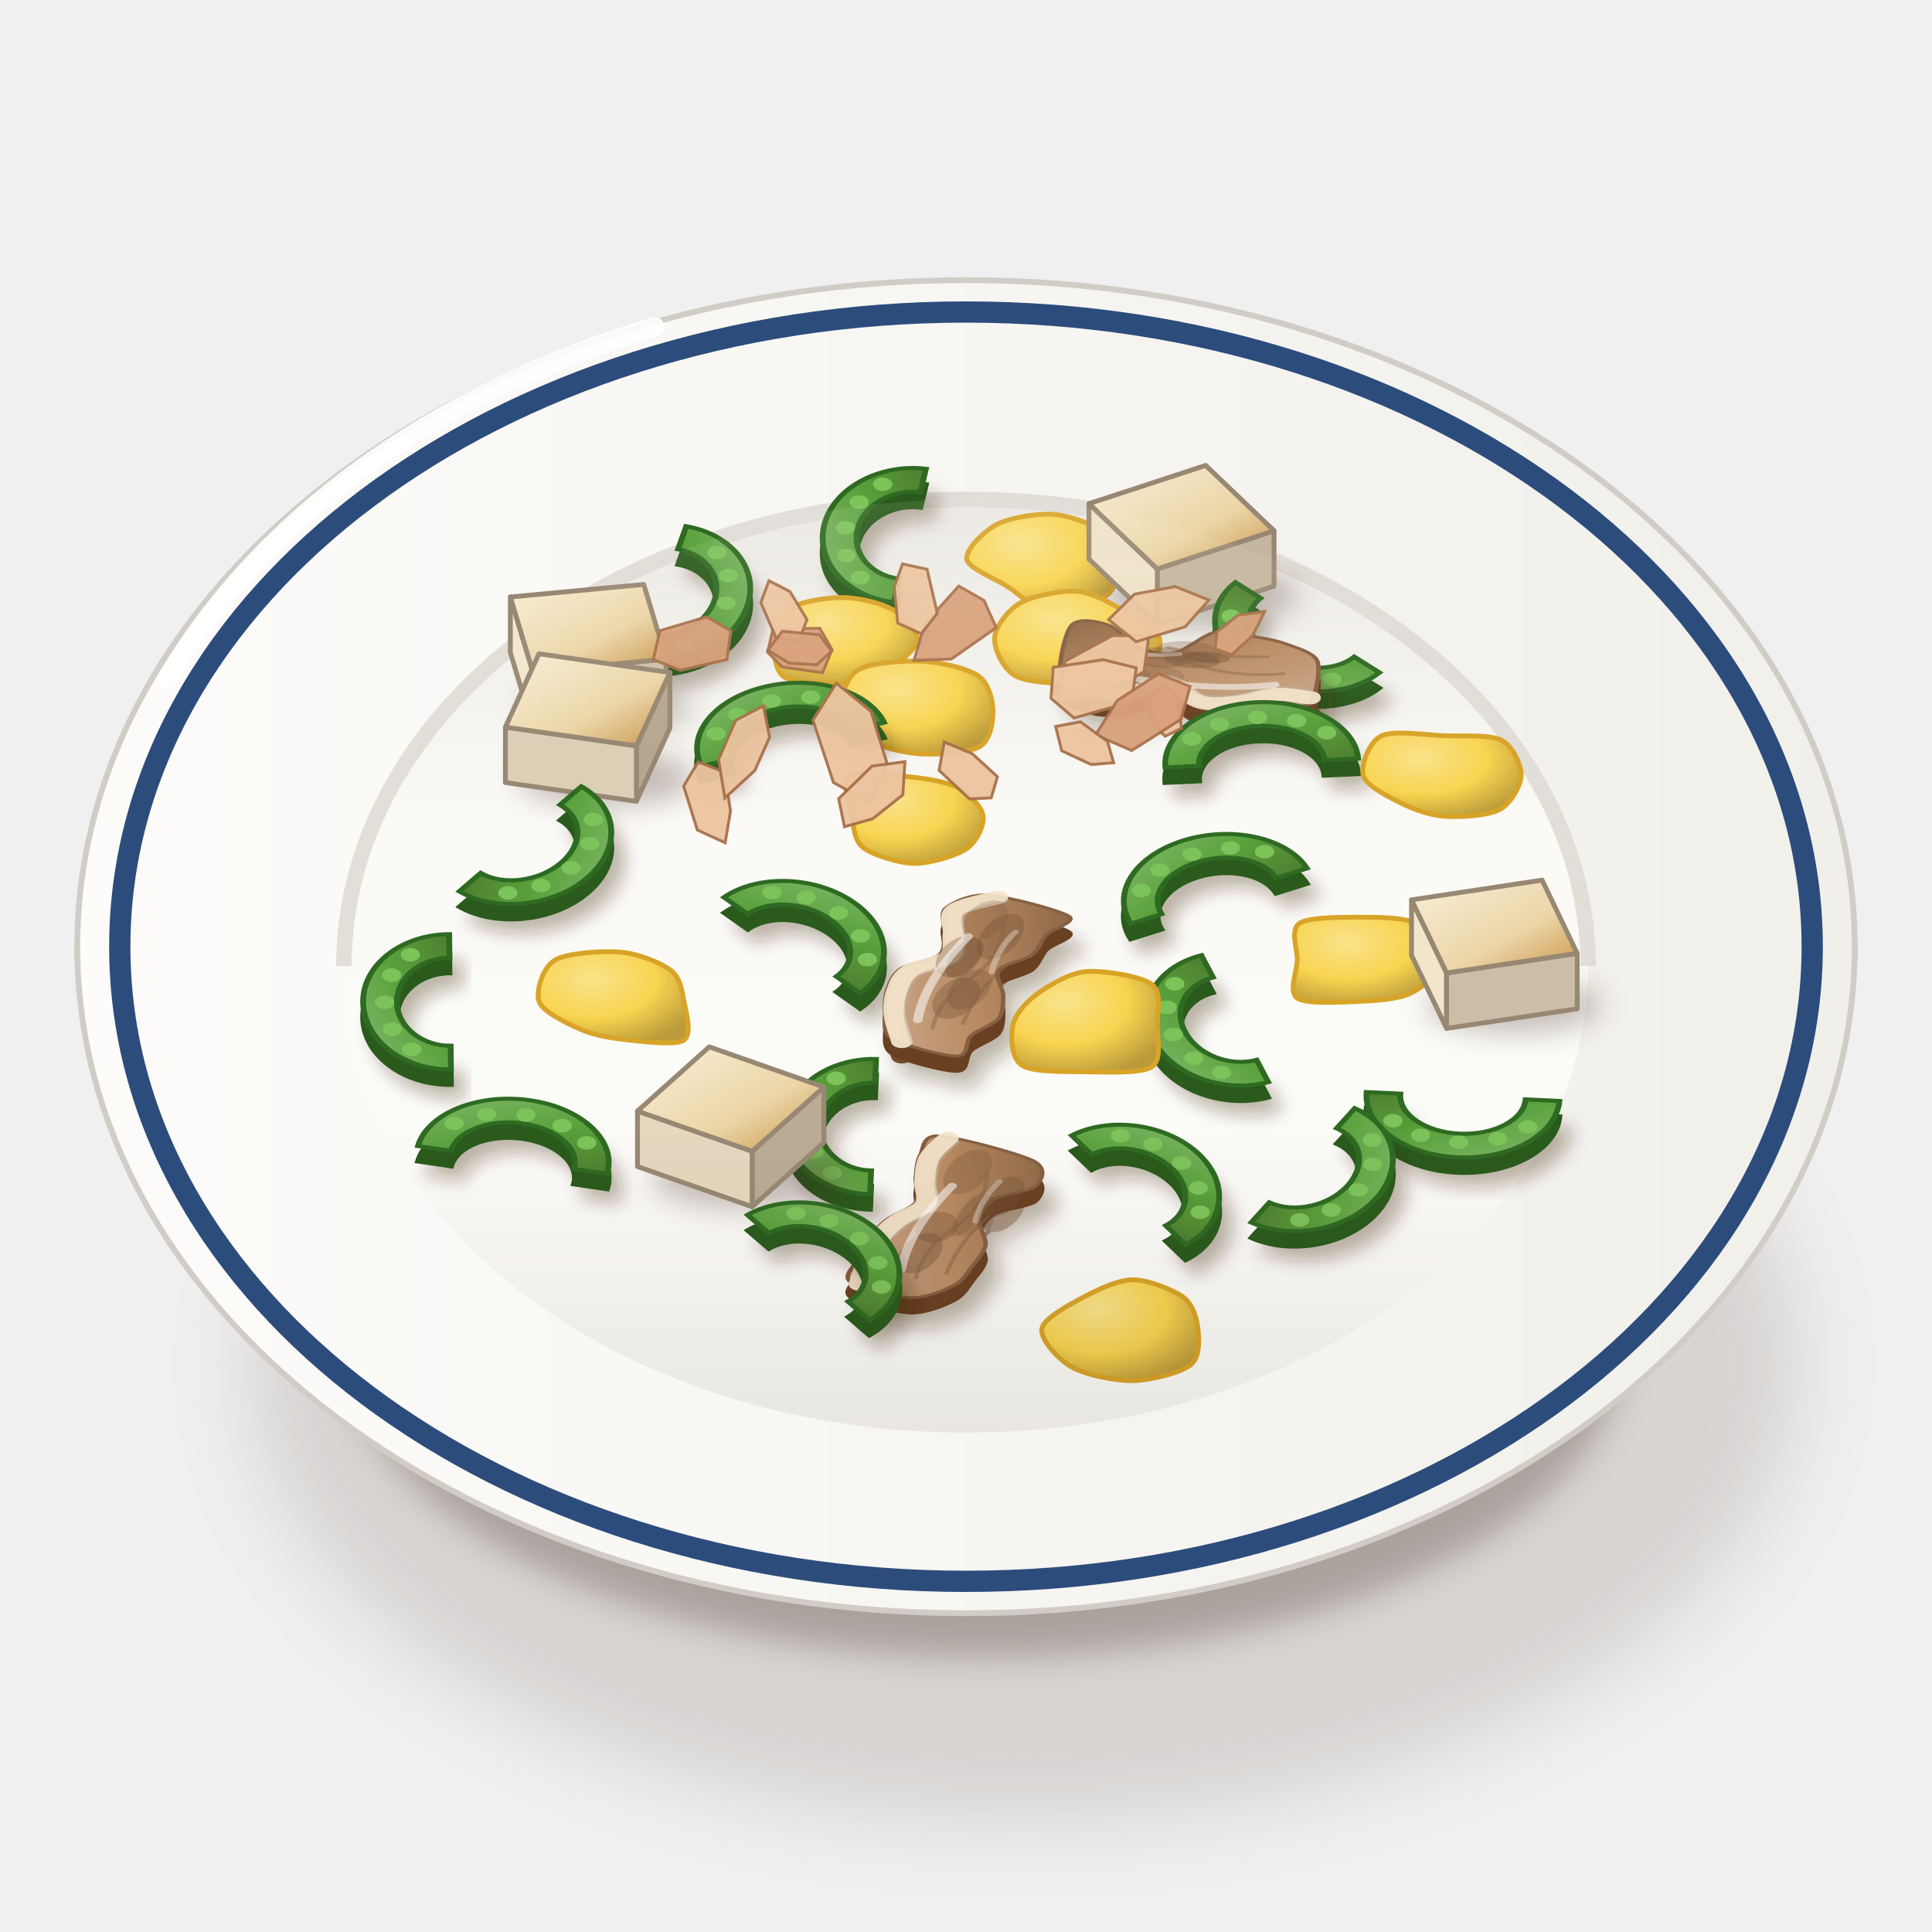
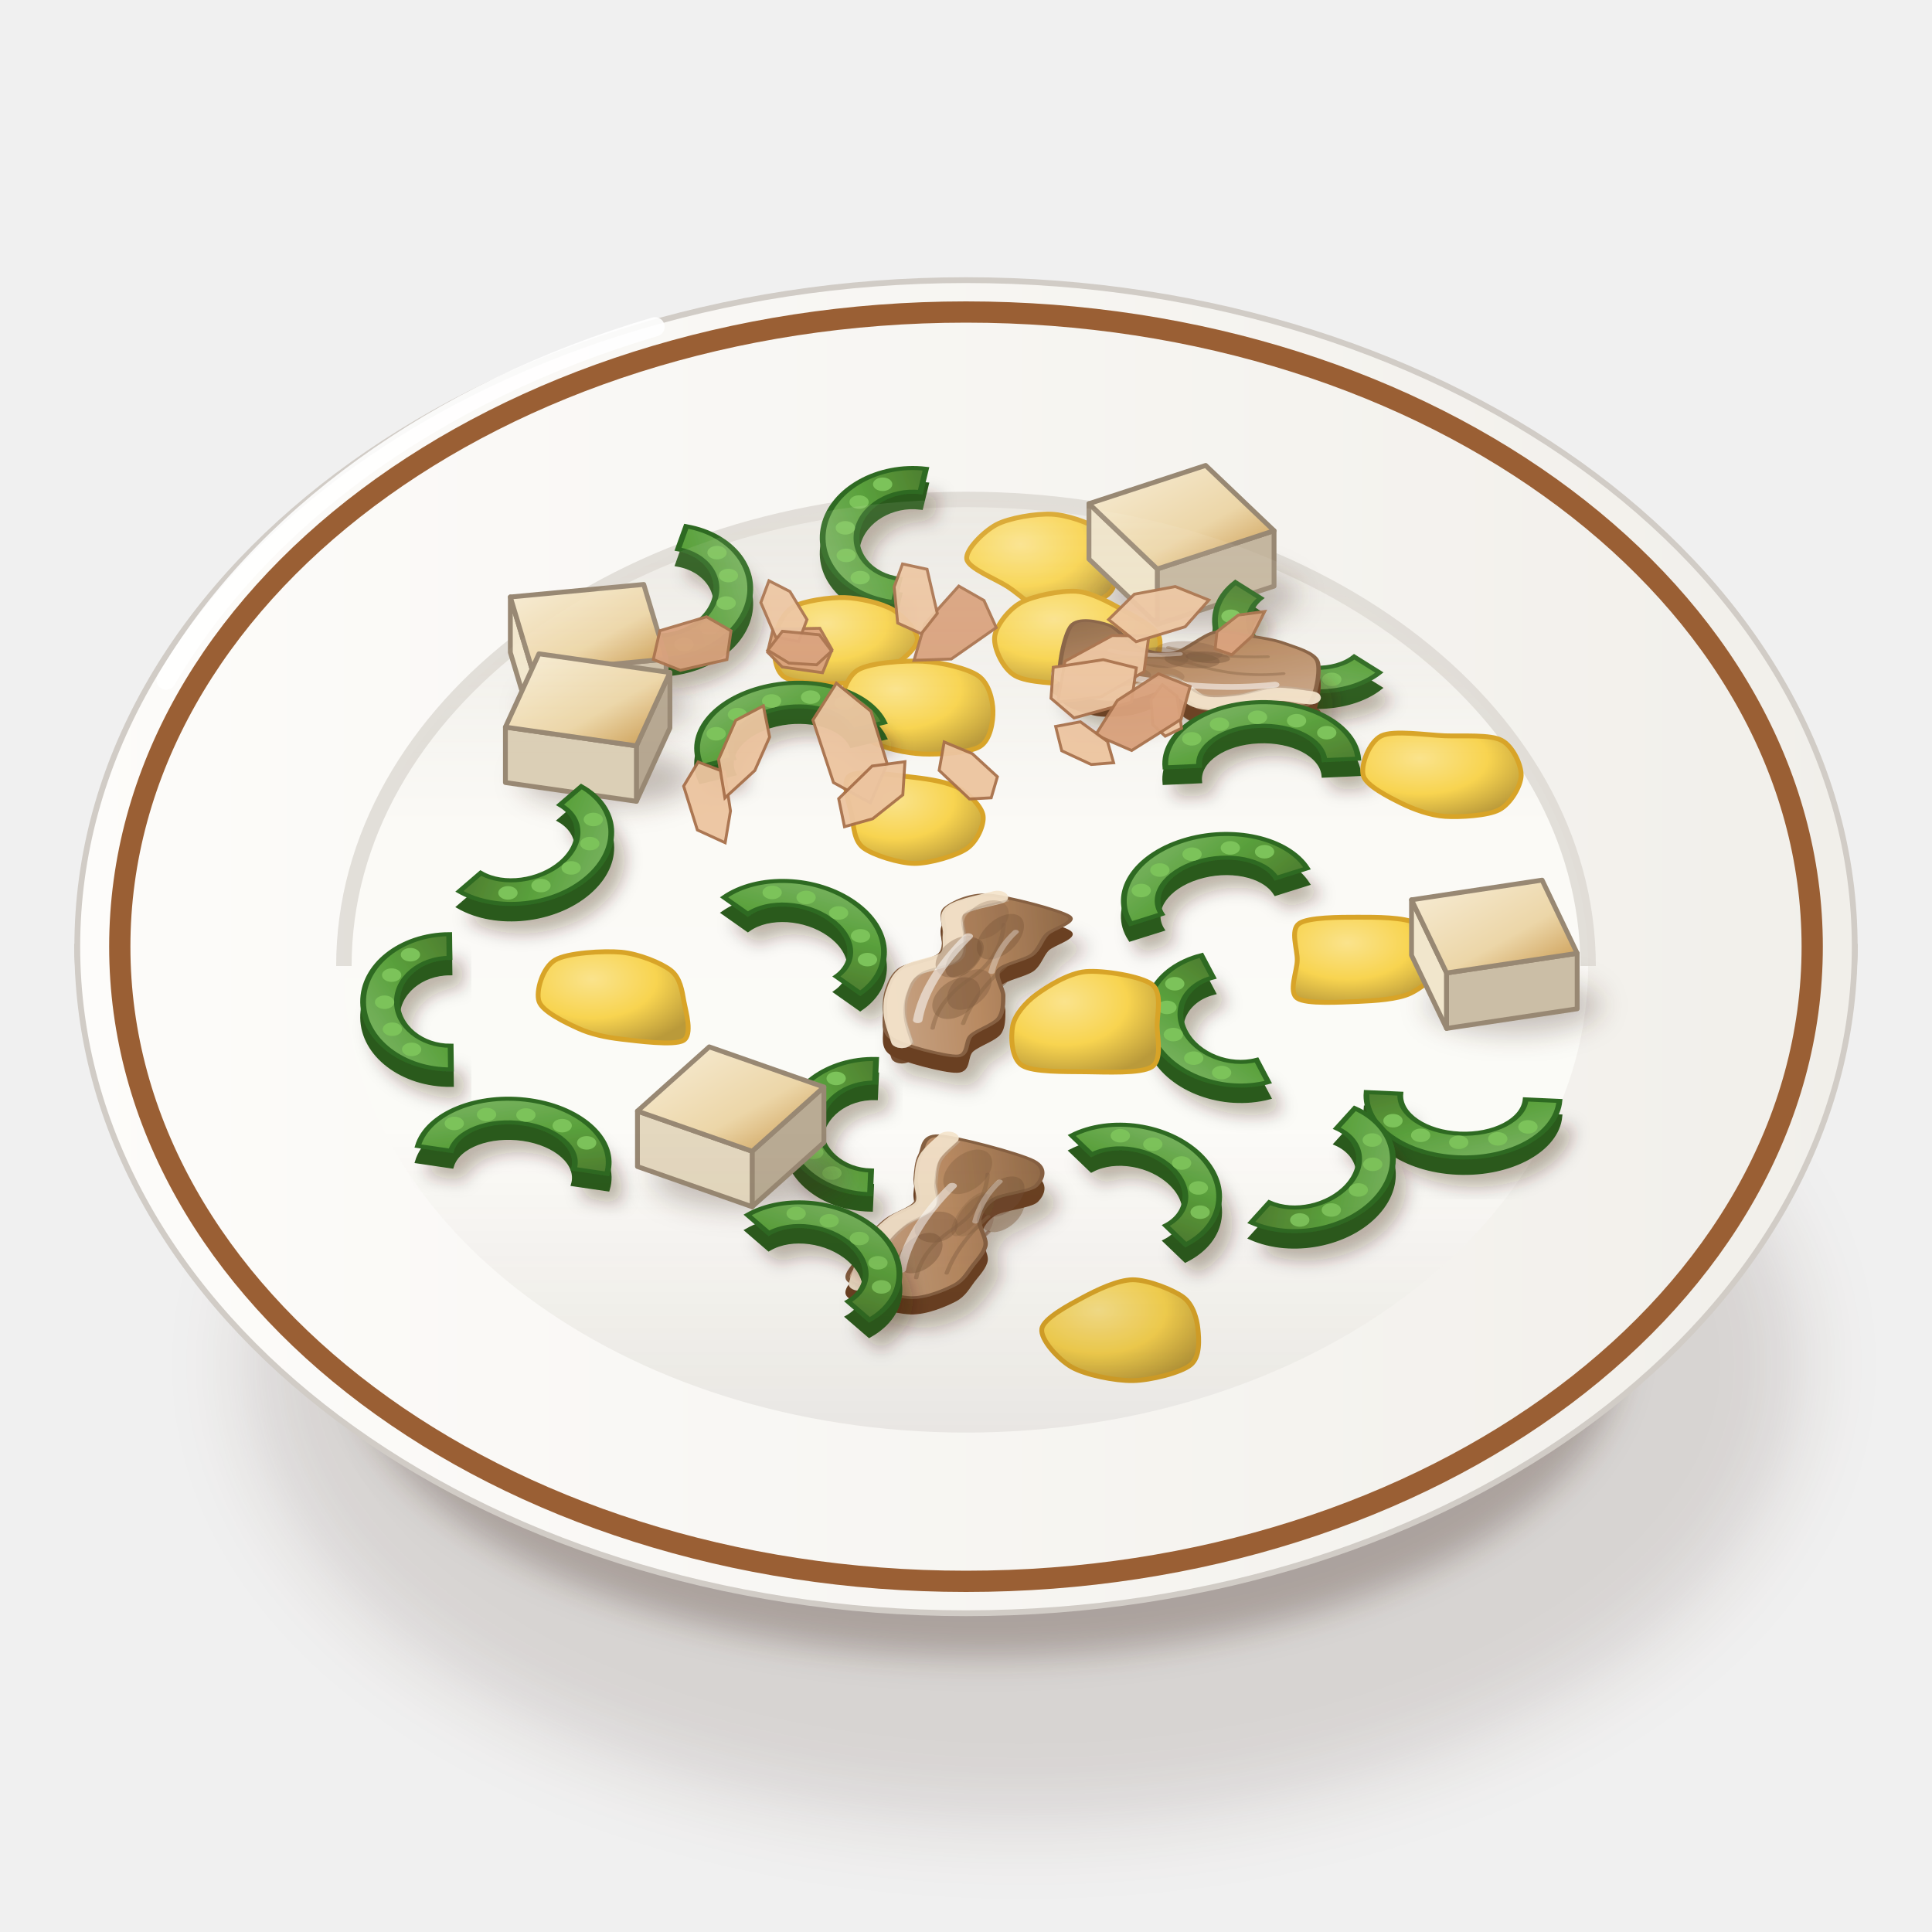
<svg xmlns="http://www.w3.org/2000/svg" viewBox="0 0 200 200" width="400" height="400">
  <defs>
    <filter id="champuru-1" x="-50%" y="-50%" width="200%" height="200%">
      <feGaussianBlur stdDeviation="4" />
    </filter>
    <filter id="champuru-2" x="-50%" y="-50%" width="200%" height="200%">
      <feGaussianBlur stdDeviation="1.6" />
    </filter>
    <linearGradient id="champuru-3" x1="0" y1="0" x2="1" y2="0">
      <stop offset="0" stop-color="#fbfbf7" />
      <stop offset="0.6" stop-color="#eae8e3" />
      <stop offset="1" stop-color="#cdc7c1" />
    </linearGradient>
    <linearGradient id="champuru-4" x1="0" y1="0" x2="1" y2="0">
      <stop offset="0" stop-color="#fdfcfa" />
      <stop offset="1" stop-color="#f1efea" />
    </linearGradient>
    <linearGradient id="champuru-5" x1="0" y1="0" x2="0" y2="1">
      <stop offset="0" stop-color="#eae8e3" />
      <stop offset="0.35" stop-color="#fbfaf6" />
      <stop offset="1" stop-color="#fcfcf9" />
    </linearGradient>
    <linearGradient id="champuru-6" x1="0" y1="0" x2="1" y2="1">
      <stop offset="0" stop-color="#83b96d" />
      <stop offset=".55" stop-color="#5aa13c" />
      <stop offset="1" stop-color="#4e7e2f" />
    </linearGradient>
    <filter id="champuru-7" x="-20%" y="-20%" width="140%" height="160%">
      <feOffset in="SourceAlpha" dy="1.6" result="o" />
      <feFlood flood-color="#2a5a1e" />
      <feComposite in2="o" operator="in" result="t" />
      <feOffset in="SourceAlpha" dx="1.12" dy="2.86" result="o2" />
      <feGaussianBlur in="o2" stdDeviation="0.84" result="b" />
      <feFlood flood-color="#3a2212" flood-opacity=".32" />
      <feComposite in2="b" operator="in" result="s" />
      <feMerge>
        <feMergeNode in="s" />
        <feMergeNode in="t" />
        <feMergeNode in="SourceGraphic" />
      </feMerge>
    </filter>
    <radialGradient id="champuru-8" cx="0.36" cy="0.3" r="0.78">
      <stop offset="0" stop-color="#fae38c" />
      <stop offset="0.55" stop-color="#f8d450" />
      <stop offset="1" stop-color="#ba9a3a" />
    </radialGradient>
    <linearGradient id="champuru-9" x1="0" y1="0" x2="1" y2="1">
      <stop offset="0" stop-color="#f8eed8" />
      <stop offset="0.6" stop-color="#ecd6a8" />
      <stop offset="1" stop-color="#c8964a" />
    </linearGradient>
    <filter id="champuru-10" x="-50%" y="-50%" width="200%" height="200%">
      <feGaussianBlur stdDeviation="1.4" />
    </filter>
    <filter id="champuru-11" x="-20%" y="-20%" width="140%" height="160%">
      <feOffset in="SourceAlpha" dy="1.6" result="o" />
      <feFlood flood-color="#6a4020" />
      <feComposite in2="o" operator="in" result="t" />
      <feOffset in="SourceAlpha" dx="1.28" dy="3.04" result="o2" />
      <feGaussianBlur in="o2" stdDeviation="0.96" result="b" />
      <feFlood flood-color="#3a2212" flood-opacity=".32" />
      <feComposite in2="b" operator="in" result="s" />
      <feMerge>
        <feMergeNode in="s" />
        <feMergeNode in="t" />
        <feMergeNode in="SourceGraphic" />
      </feMerge>
    </filter>
    <linearGradient id="champuru-12" x1="0" y1="0" x2="1" y2="1">
      <stop offset="0" stop-color="#cdad91" />
      <stop offset=".55" stop-color="#b88a62" />
      <stop offset="1" stop-color="#8d6746" />
    </linearGradient>
    <clipPath id="champuru-13">
      <path d="M35.6,100A64.4,48.3 0 1 0 164.4,100A64.4,48.3 0 1 0 35.6,100Z" />
    </clipPath>
    <linearGradient id="champuru-14" x1="0" y1="0" x2="0" y2="1">
      <stop offset="0" stop-color="#fff8ec" stop-opacity="0.2" />
      <stop offset="0.45" stop-color="#fff8ec" stop-opacity="0" />
      <stop offset="0.75" stop-color="#3a2212" stop-opacity="0" />
      <stop offset="1" stop-color="#3a2212" stop-opacity="0.1" />
    </linearGradient>
  </defs>
  <ellipse cx="106" cy="141.25" rx="80.37" ry="47.36" fill="#3a2212" opacity="0.14" filter="url(#champuru-1)" />
  <ellipse cx="102" cy="139.25" rx="66.02" ry="32.29" fill="#3a2212" opacity="0.28" filter="url(#champuru-2)" />
  <path d="M8,98 C8,120 30.96,141.39 42.96,143.53 L157.04,143.53 C169.04,141.39 192,120 192,98Z" fill="url(#champuru-3)" stroke="#c0bab3" stroke-width=".6" />
  <path d="M8,98A92,69 0 1 0 192,98A92,69 0 1 0 8,98Z" fill="url(#champuru-4)" stroke="#d1ccc6" stroke-width=".6" />
-   <path d="M12.4,98A87.6,65.7 0 1 0 187.6,98A87.6,65.7 0 1 0 12.4,98Z" fill="none" stroke="#2c4c7c" stroke-width="2.2" />
+   <path d="M12.4,98A87.6,65.7 0 1 0 187.6,98A87.6,65.7 0 1 0 12.4,98Z" fill="none" stroke="#9a5f34" stroke-width="2.2" />
  <path d="M35.6,100A64.4,48.3 0 1 0 164.4,100A64.4,48.3 0 1 0 35.6,100Z" fill="url(#champuru-5)" />
  <path d="M35.6,100 A64.4,48.3 0 0 1 164.4,100" stroke="#dcd8d2" stroke-width="1.6" fill="none" opacity=".8" />
  <path d="M17.2,70.4 A92,69 0 0 1 67.8,33.83" stroke="#fff" stroke-width="2" fill="none" stroke-linecap="round" opacity=".9" />
  <g filter="url(#champuru-7)">
    <g transform="translate(92.22 55.2) scale(1 0.7)">
      <g transform="translate(0 0) rotate(279.57)">
        <path d="M-10,2 A10,9 0 0 1 10,2 L6.5,2 A6.5,5.5 0 0 0 -6.5,2Z" fill="url(#champuru-6)" stroke="#2f6a22" stroke-width=".6" />
        <circle cx="-7" cy="-2.04" r="1" fill="#7cc35a" />
        <circle cx="-4" cy="-4.01" r="1" fill="#7cc35a" />
        <circle cx="0" cy="-4.78" r="1" fill="#7cc35a" />
        <circle cx="4" cy="-4.01" r="1" fill="#7cc35a" />
        <circle cx="7" cy="-2.04" r="1" fill="#7cc35a" />
      </g>
    </g>
  </g>
  <path d="M115.49,57.88C115.63,58.89 115.7,60.7 114.7,61.53C113.71,62.37 110.41,63.59 108.85,63.47C107.29,63.35 105.62,61.56 104.3,60.72C102.99,59.88 100.25,58.84 100.08,57.88C99.91,56.92 101.83,55.01 103.14,54.31C104.46,53.61 107.26,53.15 108.85,53.23C110.44,53.3 112.77,54.11 113.76,54.81C114.76,55.51 115.35,56.87 115.49,57.88Z" fill="url(#champuru-8)" stroke="#d8a428" stroke-width=".5" />
  <ellipse cx="124.31" cy="61.68" rx="10.06" ry="3.22" fill="#3a2212" opacity="0.28" filter="url(#champuru-10)" />
  <path d="M131.89,54.94L119.8,58.9L119.8,64.64L131.89,60.68Z" fill="#c4b69f" stroke="#988873" stroke-width="0.5" stroke-linejoin="round" />
  <path d="M119.8,58.9L112.73,52.14L112.73,57.88L119.8,64.64Z" fill="#eee3c9" stroke="#988873" stroke-width="0.5" stroke-linejoin="round" />
  <path d="M131.89,54.94L119.8,58.9L112.73,52.14L124.81,48.18Z" fill="url(#champuru-9)" stroke="#988873" stroke-width="0.5" stroke-linejoin="round" />
  <g filter="url(#champuru-7)">
    <g transform="translate(70.54 61.61) scale(1 0.7)">
      <g transform="translate(0 0) rotate(104.13)">
        <path d="M-10,2 A10,9 0 0 1 10,2 L6.5,2 A6.5,5.5 0 0 0 -6.5,2Z" fill="url(#champuru-6)" stroke="#2f6a22" stroke-width=".6" />
        <circle cx="-7" cy="-2.04" r="1" fill="#7cc35a" />
        <circle cx="-4" cy="-4.01" r="1" fill="#7cc35a" />
        <circle cx="0" cy="-4.78" r="1" fill="#7cc35a" />
        <circle cx="4" cy="-4.01" r="1" fill="#7cc35a" />
        <circle cx="7" cy="-2.04" r="1" fill="#7cc35a" />
      </g>
    </g>
  </g>
  <path d="M120.01,65.99C120.34,67.08 119.6,69.58 118.31,70.31C117.02,71.03 113.39,70.86 111.4,70.81C109.42,70.75 106.34,70.67 105.07,69.94C103.81,69.22 102.87,67.12 102.96,65.99C103.04,64.86 104.38,63.11 105.65,62.4C106.92,61.68 109.83,61.11 111.4,61.21C112.96,61.31 114.79,62.34 116.09,63.06C117.38,63.78 119.68,64.9 120.01,65.99Z" fill="url(#champuru-8)" stroke="#d8a428" stroke-width=".5" />
  <g filter="url(#champuru-7)">
    <g transform="translate(134.01 66) scale(1 0.7)">
      <g transform="translate(0 0) rotate(221.82)">
        <path d="M-10,2 A10,9 0 0 1 10,2 L6.5,2 A6.5,5.5 0 0 0 -6.5,2Z" fill="url(#champuru-6)" stroke="#2f6a22" stroke-width=".6" />
        <circle cx="-7" cy="-2.04" r="1" fill="#7cc35a" />
        <circle cx="-4" cy="-4.01" r="1" fill="#7cc35a" />
        <circle cx="0" cy="-4.78" r="1" fill="#7cc35a" />
        <circle cx="4" cy="-4.01" r="1" fill="#7cc35a" />
        <circle cx="7" cy="-2.04" r="1" fill="#7cc35a" />
      </g>
    </g>
  </g>
  <path d="M94.97,66.21C94.93,67.12 93.27,68.47 92.14,69.15C91.01,69.83 89.08,70.58 87.44,70.72C85.8,70.86 82.3,70.77 81.22,70.1C80.13,69.42 80.07,67.3 80.19,66.21C80.32,65.12 80.98,63.51 82.07,62.85C83.15,62.2 85.88,61.82 87.44,61.86C88.99,61.9 91.27,62.45 92.4,63.1C93.53,63.76 95.01,65.3 94.97,66.21Z" fill="url(#champuru-8)" stroke="#d8a428" stroke-width=".5" />
  <g filter="url(#champuru-11)">
    <g transform="translate(123.09 69.39) scale(1 0.62)">
      <g transform="translate(0 0) rotate(187.02) scale(0.65)">
        <path d="M-20,-6.23C-19.14,-7.87 -16,-5.68 -14.29,-6.06C-12.57,-6.44 -10.29,-8.25 -8.57,-8.76C-6.86,-9.26 -4.57,-9.97 -2.86,-9.44C-1.14,-8.9 1.14,-5.35 2.86,-5.19C4.57,-5.03 6.86,-7.78 8.57,-8.36C10.29,-8.94 12.57,-9.52 14.29,-9.02C16,-8.52 19.14,-7.75 20,-5.02C20.86,-2.3 20.86,6.9 20,9.16C19.14,11.42 16,10.7 14.29,10.04C12.57,9.39 10.29,5.66 8.57,4.78C6.86,3.9 4.57,3.37 2.86,4.19C1.14,5 -1.14,9.34 -2.86,10.2C-4.57,11.06 -6.86,10.16 -8.57,9.94C-10.29,9.71 -12.57,9.47 -14.29,8.7C-16,7.93 -19.14,7.06 -20,4.82C-20.86,2.58 -20.86,-4.6 -20,-6.23Z" fill="url(#champuru-12)" stroke="#866142" stroke-width=".7" />
        <path d="M-20,-4.63C-19.05,-4.6 -16.19,-4.04 -14.29,-4.46C-12.38,-4.88 -10.48,-6.59 -8.57,-7.16C-6.67,-7.72 -4.76,-8.43 -2.86,-7.84C-0.95,-7.24 0.95,-3.77 2.86,-3.59C4.76,-3.41 6.67,-6.12 8.57,-6.76C10.48,-7.4 12.38,-7.98 14.29,-7.42C16.19,-6.87 19.05,-4.09 20,-3.42" stroke="#f4e4cc" stroke-width="3.4" fill="none" stroke-linecap="round" opacity=".92" />
        <path d="M-20,-4.63C-19.05,-4.6 -16.19,-4.04 -14.29,-4.46C-12.38,-4.88 -10.48,-6.59 -8.57,-7.16C-6.67,-7.72 -4.76,-8.43 -2.86,-7.84C-0.95,-7.24 0.95,-3.77 2.86,-3.59C4.76,-3.41 6.67,-6.12 8.57,-6.76C10.48,-7.4 12.38,-7.98 14.29,-7.42C16.19,-6.87 19.05,-4.09 20,-3.42" stroke="#c2b09b" stroke-width=".5" fill="none" transform="translate(0 1.9)" opacity=".5" />
        <ellipse cx="0.57" cy="4.75" rx="5.39" ry="2.65" fill="#714f34" opacity="0.27" />
        <ellipse cx="-0.16" cy="2.69" rx="4.42" ry="2.08" fill="#714f34" opacity="0.4" />
        <ellipse cx="4.63" cy="2.73" rx="4.19" ry="2.66" fill="#714f34" opacity="0.31" />
        <ellipse cx="9.61" cy="-2.13" rx="3.76" ry="2.03" fill="#714f34" opacity="0.23" />
        <ellipse cx="-2.57" cy="3.66" rx="3.55" ry="1.47" fill="#714f34" opacity="0.42" />
        <ellipse cx="6.6" cy="-1.91" rx="6.09" ry="2.72" fill="#714f34" opacity="0.2" />
        <path d="M-15,1 Q-8,-1 -1,1.5 T14,1 M-12,5 Q-4,3.6 4,5.4" stroke="#866142" stroke-width=".7" fill="none" stroke-linecap="round" opacity=".45" />
        <path d="M-14,-2 Q-4,-5 9,-3" stroke="#fff" stroke-width="1.5" fill="none" stroke-linecap="round" opacity="0.55" />
        <path d="M2,4 Q8,2.5 13,3.5" stroke="#fff" stroke-width="1" fill="none" stroke-linecap="round" opacity="0.33" />
      </g>
    </g>
  </g>
  <ellipse cx="62.9" cy="73.15" rx="8.47" ry="2.71" fill="#3a2212" opacity="0.28" filter="url(#champuru-10)" />
  <path d="M68.96,68.23L55.15,69.53L55.15,75.27L68.96,73.97Z" fill="#cec1a9" stroke="#988873" stroke-width="0.5" stroke-linejoin="round" />
  <path d="M55.15,69.53L52.83,61.8L52.83,67.54L55.15,75.27Z" fill="#f2e7cd" stroke="#988873" stroke-width="0.5" stroke-linejoin="round" />
  <path d="M52.83,61.8L66.64,60.5L68.96,68.23L55.15,69.53Z" fill="url(#champuru-9)" stroke="#988873" stroke-width="0.5" stroke-linejoin="round" />
  <path d="M102.79,73.57C102.82,74.66 102.54,76.6 101.45,77.27C100.36,77.94 97.19,78.12 95.52,78.05C93.86,77.98 91.59,77.48 90.33,76.81C89.08,76.14 87.39,74.68 87.16,73.57C86.93,72.45 87.54,70.13 88.8,69.36C90.05,68.59 93.65,68.36 95.52,68.45C97.4,68.54 100.19,69.2 101.28,69.97C102.37,70.73 102.77,72.47 102.79,73.57Z" fill="url(#champuru-8)" stroke="#d8a428" stroke-width=".5" />
  <g filter="url(#champuru-7)">
    <g transform="translate(81.42 75.73) scale(1 0.7)">
      <g transform="translate(0 0) rotate(341.19)">
        <path d="M-10,2 A10,9 0 0 1 10,2 L6.5,2 A6.5,5.5 0 0 0 -6.5,2Z" fill="url(#champuru-6)" stroke="#2f6a22" stroke-width=".6" />
        <circle cx="-7" cy="-2.04" r="1" fill="#7cc35a" />
        <circle cx="-4" cy="-4.01" r="1" fill="#7cc35a" />
        <circle cx="0" cy="-4.78" r="1" fill="#7cc35a" />
        <circle cx="4" cy="-4.01" r="1" fill="#7cc35a" />
        <circle cx="7" cy="-2.04" r="1" fill="#7cc35a" />
      </g>
    </g>
  </g>
  <g filter="url(#champuru-7)">
    <g transform="translate(130.49 77.59) scale(1 0.7)">
      <g transform="translate(0 0) rotate(356.28)">
        <path d="M-10,2 A10,9 0 0 1 10,2 L6.5,2 A6.5,5.5 0 0 0 -6.5,2Z" fill="url(#champuru-6)" stroke="#2f6a22" stroke-width=".6" />
        <circle cx="-7" cy="-2.04" r="1" fill="#7cc35a" />
        <circle cx="-4" cy="-4.01" r="1" fill="#7cc35a" />
        <circle cx="0" cy="-4.78" r="1" fill="#7cc35a" />
        <circle cx="4" cy="-4.01" r="1" fill="#7cc35a" />
        <circle cx="7" cy="-2.04" r="1" fill="#7cc35a" />
      </g>
    </g>
  </g>
  <ellipse cx="62.83" cy="80.59" rx="8.94" ry="2.86" fill="#3a2212" opacity="0.28" filter="url(#champuru-10)" />
  <path d="M69.35,69.62L65.88,77.21L65.88,82.95L69.35,75.36Z" fill="#b6a791" stroke="#988873" stroke-width="0.5" stroke-linejoin="round" />
  <path d="M65.88,77.21L52.32,75.27L52.32,81.01L65.88,82.95Z" fill="#dbcfb6" stroke="#988873" stroke-width="0.5" stroke-linejoin="round" />
  <path d="M69.35,69.62L65.88,77.21L52.32,75.27L55.79,67.68Z" fill="url(#champuru-9)" stroke="#988873" stroke-width="0.5" stroke-linejoin="round" />
  <path d="M157.47,80.3C157.43,81.38 156.39,83.19 155.21,83.82C154.03,84.45 151.11,84.61 149.59,84.51C148.06,84.41 146.31,83.77 145.04,83.14C143.77,82.51 141.44,81.35 141.13,80.3C140.82,79.26 141.72,76.8 142.99,76.18C144.26,75.56 147.72,76.1 149.59,76.17C151.46,76.23 154.27,76.02 155.45,76.64C156.63,77.26 157.51,79.23 157.47,80.3Z" fill="url(#champuru-8)" stroke="#d8a428" stroke-width=".5" />
  <path d="M101.77,84.45C101.9,85.39 101.16,87.1 100.09,87.84C99.02,88.58 96.27,89.39 94.66,89.38C93.06,89.37 90.34,88.5 89.37,87.76C88.4,87.02 88.39,85.57 88.18,84.45C87.98,83.33 87.02,80.87 87.99,80.28C88.96,79.68 92.97,80.28 94.66,80.48C96.35,80.67 98.18,80.99 99.25,81.58C100.31,82.18 101.65,83.51 101.77,84.45Z" fill="url(#champuru-8)" stroke="#d8a428" stroke-width=".5" />
  <g filter="url(#champuru-7)">
    <g transform="translate(55.42 87.73) scale(1 0.7)">
      <g transform="translate(0 0) rotate(129.15)">
        <path d="M-10,2 A10,9 0 0 1 10,2 L6.5,2 A6.5,5.5 0 0 0 -6.5,2Z" fill="url(#champuru-6)" stroke="#2f6a22" stroke-width=".6" />
        <circle cx="-7" cy="-2.04" r="1" fill="#7cc35a" />
        <circle cx="-4" cy="-4.01" r="1" fill="#7cc35a" />
        <circle cx="0" cy="-4.78" r="1" fill="#7cc35a" />
        <circle cx="4" cy="-4.01" r="1" fill="#7cc35a" />
        <circle cx="7" cy="-2.04" r="1" fill="#7cc35a" />
      </g>
    </g>
  </g>
  <g filter="url(#champuru-7)">
    <g transform="translate(125.36 91.48) scale(1 0.7)">
      <g transform="translate(0 0) rotate(335.81)">
        <path d="M-10,2 A10,9 0 0 1 10,2 L6.5,2 A6.5,5.5 0 0 0 -6.5,2Z" fill="url(#champuru-6)" stroke="#2f6a22" stroke-width=".6" />
        <circle cx="-7" cy="-2.04" r="1" fill="#7cc35a" />
        <circle cx="-4" cy="-4.01" r="1" fill="#7cc35a" />
        <circle cx="0" cy="-4.78" r="1" fill="#7cc35a" />
        <circle cx="4" cy="-4.01" r="1" fill="#7cc35a" />
        <circle cx="7" cy="-2.04" r="1" fill="#7cc35a" />
      </g>
    </g>
  </g>
  <g filter="url(#champuru-7)">
    <g transform="translate(83.42 96.87) scale(1 0.7)">
      <g transform="translate(0 0) rotate(45.19)">
        <path d="M-10,2 A10,9 0 0 1 10,2 L6.5,2 A6.5,5.5 0 0 0 -6.5,2Z" fill="url(#champuru-6)" stroke="#2f6a22" stroke-width=".6" />
        <circle cx="-7" cy="-2.04" r="1" fill="#7cc35a" />
        <circle cx="-4" cy="-4.01" r="1" fill="#7cc35a" />
        <circle cx="0" cy="-4.78" r="1" fill="#7cc35a" />
        <circle cx="4" cy="-4.01" r="1" fill="#7cc35a" />
        <circle cx="7" cy="-2.04" r="1" fill="#7cc35a" />
      </g>
    </g>
  </g>
  <path d="M149.48,99.41C149.39,100.49 147.36,102.18 146.02,102.82C144.68,103.46 142.33,103.59 140.57,103.67C138.81,103.74 135.23,103.97 134.29,103.33C133.35,102.69 134.27,100.57 134.29,99.41C134.32,98.25 133.54,96.28 134.48,95.61C135.42,94.94 138.74,94.95 140.57,94.95C142.39,94.95 145.33,94.93 146.67,95.6C148,96.27 149.58,98.33 149.48,99.41Z" fill="url(#champuru-8)" stroke="#d8a428" stroke-width=".5" />
  <g filter="url(#champuru-11)">
    <g transform="translate(99.75 100.73) scale(1 0.62)">
      <g transform="translate(0 0) rotate(292.98) scale(0.65)">
        <path d="M-20,-3.8C-19.14,-6.04 -16,-6.64 -14.29,-7.5C-12.57,-8.36 -10.29,-9.22 -8.57,-9.54C-6.86,-9.87 -4.57,-10.28 -2.86,-9.65C-1.14,-9.03 1.14,-5.78 2.86,-5.38C4.57,-4.97 6.86,-6.41 8.57,-6.97C10.29,-7.54 12.57,-9.53 14.29,-9.12C16,-8.71 19.14,-7.05 20,-4.23C20.86,-1.41 20.86,7.83 20,9.71C19.14,11.59 16,8.54 14.29,8.32C12.57,8.09 10.29,8.71 8.57,8.19C6.86,7.67 4.57,4.86 2.86,4.84C1.14,4.82 -1.14,7.34 -2.86,8.07C-4.57,8.79 -6.86,9.79 -8.57,9.68C-10.29,9.58 -12.57,7.71 -14.29,7.37C-16,7.03 -19.14,9.08 -20,7.4C-20.86,5.73 -20.86,-1.57 -20,-3.8Z" fill="url(#champuru-12)" stroke="#866142" stroke-width=".7" />
        <path d="M-20,-2.2C-19.05,-2.82 -16.19,-4.94 -14.29,-5.9C-12.38,-6.85 -10.48,-7.58 -8.57,-7.94C-6.67,-8.3 -4.76,-8.75 -2.86,-8.05C-0.95,-7.36 0.95,-4.22 2.86,-3.78C4.76,-3.33 6.67,-4.75 8.57,-5.37C10.48,-6 12.38,-7.98 14.29,-7.52C16.19,-7.06 19.05,-3.44 20,-2.63" stroke="#f4e4cc" stroke-width="3.4" fill="none" stroke-linecap="round" opacity=".92" />
        <path d="M-20,-2.2C-19.05,-2.82 -16.19,-4.94 -14.29,-5.9C-12.38,-6.85 -10.48,-7.58 -8.57,-7.94C-6.67,-8.3 -4.76,-8.75 -2.86,-8.05C-0.95,-7.36 0.95,-4.22 2.86,-3.78C4.76,-3.33 6.67,-4.75 8.57,-5.37C10.48,-6 12.38,-7.98 14.29,-7.52C16.19,-7.06 19.05,-3.44 20,-2.63" stroke="#c2b09b" stroke-width=".5" fill="none" transform="translate(0 1.9)" opacity=".5" />
        <ellipse cx="3.59" cy="-2.36" rx="5.6" ry="3.22" fill="#714f34" opacity="0.32" />
        <ellipse cx="-3.54" cy="2.5" rx="5.51" ry="3.04" fill="#714f34" opacity="0.31" />
        <ellipse cx="10.88" cy="1.75" rx="6.22" ry="3.12" fill="#714f34" opacity="0.33" />
        <ellipse cx="13.94" cy="-2.07" rx="5.3" ry="3.27" fill="#714f34" opacity="0.21" />
        <ellipse cx="3.6" cy="-1.36" rx="5.37" ry="2.4" fill="#714f34" opacity="0.39" />
        <ellipse cx="-6.39" cy="1.43" rx="5.64" ry="3.37" fill="#714f34" opacity="0.36" />
        <path d="M-15,1 Q-8,-1 -1,1.5 T14,1 M-12,5 Q-4,3.6 4,5.4" stroke="#866142" stroke-width=".7" fill="none" stroke-linecap="round" opacity=".45" />
        <path d="M-14,-2 Q-4,-5 9,-3" stroke="#fff" stroke-width="1.5" fill="none" stroke-linecap="round" opacity="0.55" />
        <path d="M2,4 Q8,2.5 13,3.5" stroke="#fff" stroke-width="1" fill="none" stroke-linecap="round" opacity="0.33" />
      </g>
    </g>
  </g>
  <ellipse cx="156.7" cy="104.06" rx="9" ry="2.88" fill="#3a2212" opacity="0.28" filter="url(#champuru-10)" />
  <path d="M149.75,100.72L146.12,93.15L146.12,98.89L149.75,106.46Z" fill="#f1e6cc" stroke="#988873" stroke-width="0.5" stroke-linejoin="round" />
  <path d="M163.27,98.69L149.75,100.72L149.75,106.46L163.27,104.43Z" fill="#cbbea6" stroke="#988873" stroke-width="0.5" stroke-linejoin="round" />
  <path d="M149.75,100.72L146.12,93.15L159.64,91.11L163.27,98.69Z" fill="url(#champuru-9)" stroke="#988873" stroke-width="0.5" stroke-linejoin="round" />
  <path d="M70.8,103.67C71,104.76 71.72,107.11 70.75,107.7C69.77,108.28 65.94,107.75 64.31,107.57C62.67,107.38 61.13,107.04 59.85,106.45C58.58,105.87 56.16,104.73 55.8,103.67C55.44,102.61 56.17,100.15 57.45,99.39C58.72,98.62 62.5,98.41 64.3,98.57C66.1,98.73 68.47,99.69 69.45,100.46C70.42,101.22 70.61,102.58 70.8,103.67Z" fill="url(#champuru-8)" stroke="#d8a428" stroke-width=".5" />
  <g filter="url(#champuru-7)">
    <g transform="translate(44.59 103.72) scale(1 0.7)">
      <g transform="translate(0 0) rotate(269.48)">
        <path d="M-10,2 A10,9 0 0 1 10,2 L6.5,2 A6.5,5.5 0 0 0 -6.5,2Z" fill="url(#champuru-6)" stroke="#2f6a22" stroke-width=".6" />
        <circle cx="-7" cy="-2.04" r="1" fill="#7cc35a" />
        <circle cx="-4" cy="-4.01" r="1" fill="#7cc35a" />
        <circle cx="0" cy="-4.78" r="1" fill="#7cc35a" />
        <circle cx="4" cy="-4.01" r="1" fill="#7cc35a" />
        <circle cx="7" cy="-2.04" r="1" fill="#7cc35a" />
      </g>
    </g>
  </g>
  <g filter="url(#champuru-7)">
    <g transform="translate(125.95 105.94) scale(1 0.7)">
      <g transform="translate(0 0) rotate(249.73)">
        <path d="M-10,2 A10,9 0 0 1 10,2 L6.5,2 A6.5,5.5 0 0 0 -6.5,2Z" fill="url(#champuru-6)" stroke="#2f6a22" stroke-width=".6" />
        <circle cx="-7" cy="-2.04" r="1" fill="#7cc35a" />
        <circle cx="-4" cy="-4.01" r="1" fill="#7cc35a" />
        <circle cx="0" cy="-4.78" r="1" fill="#7cc35a" />
        <circle cx="4" cy="-4.01" r="1" fill="#7cc35a" />
        <circle cx="7" cy="-2.04" r="1" fill="#7cc35a" />
      </g>
    </g>
  </g>
  <path d="M119.79,106.17C119.79,107.45 120.34,109.73 119.23,110.44C118.12,111.16 114.41,110.97 112.39,110.95C110.38,110.92 106.93,111.01 105.8,110.29C104.67,109.57 104.62,107.27 104.84,106.17C105.06,105.07 106.13,103.8 107.26,102.97C108.4,102.13 110.6,100.74 112.39,100.58C114.18,100.42 118.12,101.06 119.23,101.89C120.34,102.73 119.79,104.89 119.79,106.17Z" fill="url(#champuru-8)" stroke="#d8a428" stroke-width=".5" />
  <g filter="url(#champuru-7)">
    <g transform="translate(151.32 114.91) scale(1 0.7)">
      <g transform="translate(0 0) rotate(183.74)">
        <path d="M-10,2 A10,9 0 0 1 10,2 L6.5,2 A6.5,5.5 0 0 0 -6.5,2Z" fill="url(#champuru-6)" stroke="#2f6a22" stroke-width=".6" />
        <circle cx="-7" cy="-2.04" r="1" fill="#7cc35a" />
        <circle cx="-4" cy="-4.01" r="1" fill="#7cc35a" />
        <circle cx="0" cy="-4.78" r="1" fill="#7cc35a" />
        <circle cx="4" cy="-4.01" r="1" fill="#7cc35a" />
        <circle cx="7" cy="-2.04" r="1" fill="#7cc35a" />
      </g>
    </g>
  </g>
  <g filter="url(#champuru-7)">
    <g transform="translate(88.38 116.58) scale(1 0.7)">
      <g transform="translate(0 0) rotate(271.79)">
        <path d="M-10,2 A10,9 0 0 1 10,2 L6.5,2 A6.5,5.5 0 0 0 -6.5,2Z" fill="url(#champuru-6)" stroke="#2f6a22" stroke-width=".6" />
        <circle cx="-7" cy="-2.04" r="1" fill="#7cc35a" />
        <circle cx="-4" cy="-4.01" r="1" fill="#7cc35a" />
        <circle cx="0" cy="-4.78" r="1" fill="#7cc35a" />
        <circle cx="4" cy="-4.01" r="1" fill="#7cc35a" />
        <circle cx="7" cy="-2.04" r="1" fill="#7cc35a" />
      </g>
    </g>
  </g>
  <g filter="url(#champuru-7)">
    <g transform="translate(53.46 118.7) scale(1 0.7)">
      <g transform="translate(0 0) rotate(11.84)">
        <path d="M-10,2 A10,9 0 0 1 10,2 L6.5,2 A6.5,5.5 0 0 0 -6.5,2Z" fill="url(#champuru-6)" stroke="#2f6a22" stroke-width=".6" />
        <circle cx="-7" cy="-2.04" r="1" fill="#7cc35a" />
        <circle cx="-4" cy="-4.01" r="1" fill="#7cc35a" />
        <circle cx="0" cy="-4.78" r="1" fill="#7cc35a" />
        <circle cx="4" cy="-4.01" r="1" fill="#7cc35a" />
        <circle cx="7" cy="-2.04" r="1" fill="#7cc35a" />
      </g>
    </g>
  </g>
  <ellipse cx="77.64" cy="121.91" rx="10.13" ry="3.24" fill="#3a2212" opacity="0.28" filter="url(#champuru-10)" />
  <path d="M85.29,112.53L77.86,119.18L77.86,124.92L85.29,118.27Z" fill="#b9ab94" stroke="#988873" stroke-width="0.5" stroke-linejoin="round" />
  <path d="M77.86,119.18L65.99,115.02L65.99,120.76L77.86,124.92Z" fill="#e4d8bf" stroke="#988873" stroke-width="0.5" stroke-linejoin="round" />
  <path d="M73.42,108.37L85.29,112.53L77.86,119.18L65.99,115.02Z" fill="url(#champuru-9)" stroke="#988873" stroke-width="0.5" stroke-linejoin="round" />
  <g filter="url(#champuru-7)">
    <g transform="translate(136.58 121.39) scale(1 0.7)">
      <g transform="translate(0 0) rotate(122.41)">
        <path d="M-10,2 A10,9 0 0 1 10,2 L6.5,2 A6.5,5.5 0 0 0 -6.5,2Z" fill="url(#champuru-6)" stroke="#2f6a22" stroke-width=".6" />
        <circle cx="-7" cy="-2.04" r="1" fill="#7cc35a" />
        <circle cx="-4" cy="-4.01" r="1" fill="#7cc35a" />
        <circle cx="0" cy="-4.78" r="1" fill="#7cc35a" />
        <circle cx="4" cy="-4.01" r="1" fill="#7cc35a" />
        <circle cx="7" cy="-2.04" r="1" fill="#7cc35a" />
      </g>
    </g>
  </g>
  <g filter="url(#champuru-7)">
    <g transform="translate(118.46 122.37) scale(1 0.7)">
      <g transform="translate(0 0) rotate(53.85)">
        <path d="M-10,2 A10,9 0 0 1 10,2 L6.5,2 A6.5,5.5 0 0 0 -6.5,2Z" fill="url(#champuru-6)" stroke="#2f6a22" stroke-width=".6" />
        <circle cx="-7" cy="-2.04" r="1" fill="#7cc35a" />
        <circle cx="-4" cy="-4.01" r="1" fill="#7cc35a" />
        <circle cx="0" cy="-4.78" r="1" fill="#7cc35a" />
        <circle cx="4" cy="-4.01" r="1" fill="#7cc35a" />
        <circle cx="7" cy="-2.04" r="1" fill="#7cc35a" />
      </g>
    </g>
  </g>
  <g filter="url(#champuru-11)">
    <g transform="translate(98.07 126.57) scale(1 0.62)">
      <g transform="translate(0 0) rotate(293.12) scale(0.65)">
        <path d="M-20,-8.29C-19.14,-10.03 -16,-9.18 -14.29,-9.44C-12.57,-9.7 -10.29,-10.07 -8.57,-10.02C-6.86,-9.98 -4.57,-9.63 -2.86,-9.13C-1.14,-8.62 1.14,-6.67 2.86,-6.67C4.57,-6.68 6.86,-8.53 8.57,-9.15C10.29,-9.76 12.57,-10.66 14.29,-10.79C16,-10.92 19.14,-12.58 20,-10.01C20.86,-7.44 20.86,3.43 20,6.32C19.14,9.21 16,9.54 14.29,9.26C12.57,8.99 10.29,5.21 8.57,4.47C6.86,3.72 4.57,3.8 2.86,4.3C1.14,4.81 -1.14,7.28 -2.86,7.84C-4.57,8.4 -6.86,8.12 -8.57,8.04C-10.29,7.96 -12.57,8.2 -14.29,7.32C-16,6.44 -19.14,4.52 -20,2.18C-20.86,-0.16 -20.86,-6.54 -20,-8.29Z" fill="url(#champuru-12)" stroke="#866142" stroke-width=".7" />
        <path d="M-20,-6.69C-19.05,-6.88 -16.19,-7.55 -14.29,-7.84C-12.38,-8.13 -10.48,-8.47 -8.57,-8.42C-6.67,-8.37 -4.76,-8.09 -2.86,-7.53C-0.95,-6.97 0.95,-5.07 2.86,-5.07C4.76,-5.08 6.67,-6.86 8.57,-7.55C10.48,-8.23 12.38,-9.04 14.29,-9.19C16.19,-9.33 19.05,-8.54 20,-8.41" stroke="#f4e4cc" stroke-width="3.4" fill="none" stroke-linecap="round" opacity=".92" />
        <path d="M-20,-6.69C-19.05,-6.88 -16.19,-7.55 -14.29,-7.84C-12.38,-8.13 -10.48,-8.47 -8.57,-8.42C-6.67,-8.37 -4.76,-8.09 -2.86,-7.53C-0.95,-6.97 0.95,-5.07 2.86,-5.07C4.76,-5.08 6.67,-6.86 8.57,-7.55C10.48,-8.23 12.38,-9.04 14.29,-9.19C16.19,-9.33 19.05,-8.54 20,-8.41" stroke="#c2b09b" stroke-width=".5" fill="none" transform="translate(0 1.9)" opacity=".5" />
        <ellipse cx="3.47" cy="3.16" rx="5.85" ry="2.29" fill="#714f34" opacity="0.21" />
        <ellipse cx="9.62" cy="5.47" rx="5.47" ry="2.97" fill="#714f34" opacity="0.36" />
        <ellipse cx="-1.74" cy="-1.19" rx="4.08" ry="3.3" fill="#714f34" opacity="0.34" />
        <ellipse cx="13.28" cy="-2.15" rx="6.06" ry="3.35" fill="#714f34" opacity="0.28" />
        <ellipse cx="3.36" cy="2.39" rx="6.07" ry="1.79" fill="#714f34" opacity="0.2" />
        <ellipse cx="-8.88" cy="-0.9" rx="5.49" ry="3.06" fill="#714f34" opacity="0.39" />
        <path d="M-15,1 Q-8,-1 -1,1.5 T14,1 M-12,5 Q-4,3.6 4,5.4" stroke="#866142" stroke-width=".7" fill="none" stroke-linecap="round" opacity=".45" />
        <path d="M-14,-2 Q-4,-5 9,-3" stroke="#fff" stroke-width="1.5" fill="none" stroke-linecap="round" opacity="0.55" />
        <path d="M2,4 Q8,2.5 13,3.5" stroke="#fff" stroke-width="1" fill="none" stroke-linecap="round" opacity="0.33" />
      </g>
    </g>
  </g>
  <g filter="url(#champuru-7)">
    <g transform="translate(85.25 130.32) scale(1 0.7)">
      <g transform="translate(0 0) rotate(50.9)">
        <path d="M-10,2 A10,9 0 0 1 10,2 L6.5,2 A6.5,5.5 0 0 0 -6.5,2Z" fill="url(#champuru-6)" stroke="#2f6a22" stroke-width=".6" />
        <circle cx="-7" cy="-2.04" r="1" fill="#7cc35a" />
        <circle cx="-4" cy="-4.01" r="1" fill="#7cc35a" />
        <circle cx="0" cy="-4.78" r="1" fill="#7cc35a" />
        <circle cx="4" cy="-4.01" r="1" fill="#7cc35a" />
        <circle cx="7" cy="-2.04" r="1" fill="#7cc35a" />
      </g>
    </g>
  </g>
  <path d="M124.01,137.56C124.12,138.61 124.26,140.49 123.25,141.29C122.24,142.1 119.12,142.89 117.27,142.92C115.43,142.95 112.35,142.32 110.94,141.52C109.53,140.71 107.67,138.64 107.85,137.56C108.02,136.48 110.67,135.08 112.09,134.32C113.5,133.56 115.71,132.49 117.27,132.48C118.83,132.48 121.49,133.53 122.5,134.29C123.51,135.05 123.9,136.51 124.01,137.56Z" fill="url(#champuru-8)" stroke="#d8a428" stroke-width=".5" />
  <path d="M120.62,76.21L119.33,75.01L119.15,72.42L120.32,70.88L121.84,72.07L122.31,75.39Z" fill="#ecc4a0" stroke="#a8704a" stroke-width=".3" opacity=".95" />
  <path d="M102.61,82.59L100.36,82.71L97.22,79.75L97.74,76.81L100.65,78.02L103.25,80.41Z" fill="#ecc4a0" stroke="#a8704a" stroke-width=".3" opacity=".95" />
  <path d="M109.49,72.69L110.25,68.45L115.14,65.79L118.93,65.83L118.43,69.54L113.97,72.14Z" fill="#ecc4a0" stroke="#a8704a" stroke-width=".3" opacity=".95" />
  <path d="M125.79,67.18L125.98,65.39L128.19,63.67L130.92,63.3L129.66,65.81L127.51,67.78Z" fill="#d8a07a" stroke="#a8704a" stroke-width=".3" opacity=".95" />
  <path d="M79.46,67.51L80.02,65.13L84.87,65.04L86.13,67.25L85.15,69.64L80.98,69.05Z" fill="#d8a07a" stroke="#a8704a" stroke-width=".3" opacity=".95" />
  <path d="M108.8,72.29L109.03,69.08L114.21,68.29L117.63,69.14L117.13,72.68L111.18,74.32Z" fill="#ecc4a0" stroke="#a8704a" stroke-width=".3" opacity=".95" />
  <path d="M75.07,87.24L72.19,85.92L70.77,81.38L72.27,78.88L75,79.92L75.62,83.95Z" fill="#ecc4a0" stroke="#a8704a" stroke-width=".3" opacity=".95" />
  <path d="M94.62,68.36L95.73,64.59L99.25,60.67L101.86,62.16L103.13,64.97L98.48,68.22Z" fill="#d8a07a" stroke="#a8704a" stroke-width=".3" opacity=".95" />
  <path d="M90.1,83.12L86.28,81.01L84.15,74.54L86.58,70.72L90.16,73.63L91.84,79.07Z" fill="#ecc4a0" stroke="#a8704a" stroke-width=".3" opacity=".95" />
  <path d="M82.68,66.4L80.29,65.93L78.76,62.38L79.6,60.12L81.77,61.23L83.54,64.14Z" fill="#ecc4a0" stroke="#a8704a" stroke-width=".3" opacity=".95" />
  <path d="M67.63,68.27L68.31,65.29L73.14,63.85L75.67,65.3L75.25,68.28L70.43,69.39Z" fill="#d8a07a" stroke="#a8704a" stroke-width=".3" opacity=".95" />
  <path d="M113.42,76.07L115.67,72.51L119.93,69.75L123.2,71.06L122.26,74.46L117.15,77.69Z" fill="#d8a07a" stroke="#a8704a" stroke-width=".3" opacity=".95" />
  <path d="M114.76,64.14L117.43,61.51L121.66,60.72L125.14,62.12L122.69,64.88L117.61,66.43Z" fill="#ecc4a0" stroke="#a8704a" stroke-width=".3" opacity=".95" />
  <path d="M86.09,67.4L84.54,68.82L81.66,68.64L79.48,67.31L80.99,65.35L84.82,65.71Z" fill="#d8a07a" stroke="#a8704a" stroke-width=".3" opacity=".95" />
  <path d="M115.28,78.96L112.96,79.14L109.91,77.72L109.28,75.2L111.84,74.72L114.65,76.76Z" fill="#ecc4a0" stroke="#a8704a" stroke-width=".3" opacity=".95" />
  <path d="M95.37,65.61L92.93,64.5L92.56,60.77L93.43,58.38L95.97,58.93L97.03,63.5Z" fill="#ecc4a0" stroke="#a8704a" stroke-width=".3" opacity=".95" />
  <path d="M87.42,85.58L86.82,82.68L90.28,79.3L93.68,78.85L93.46,82.28L90.34,84.76Z" fill="#ecc4a0" stroke="#a8704a" stroke-width=".3" opacity=".95" />
  <path d="M75.04,82.6L74.38,78.62L76.16,74.57L79.02,73.07L79.67,76.3L78.14,79.76Z" fill="#ecc4a0" stroke="#a8704a" stroke-width=".3" opacity=".95" />
  <rect x="0" y="21.7" width="200" height="126.6" fill="url(#champuru-14)" clip-path="url(#champuru-13)" />
</svg>
